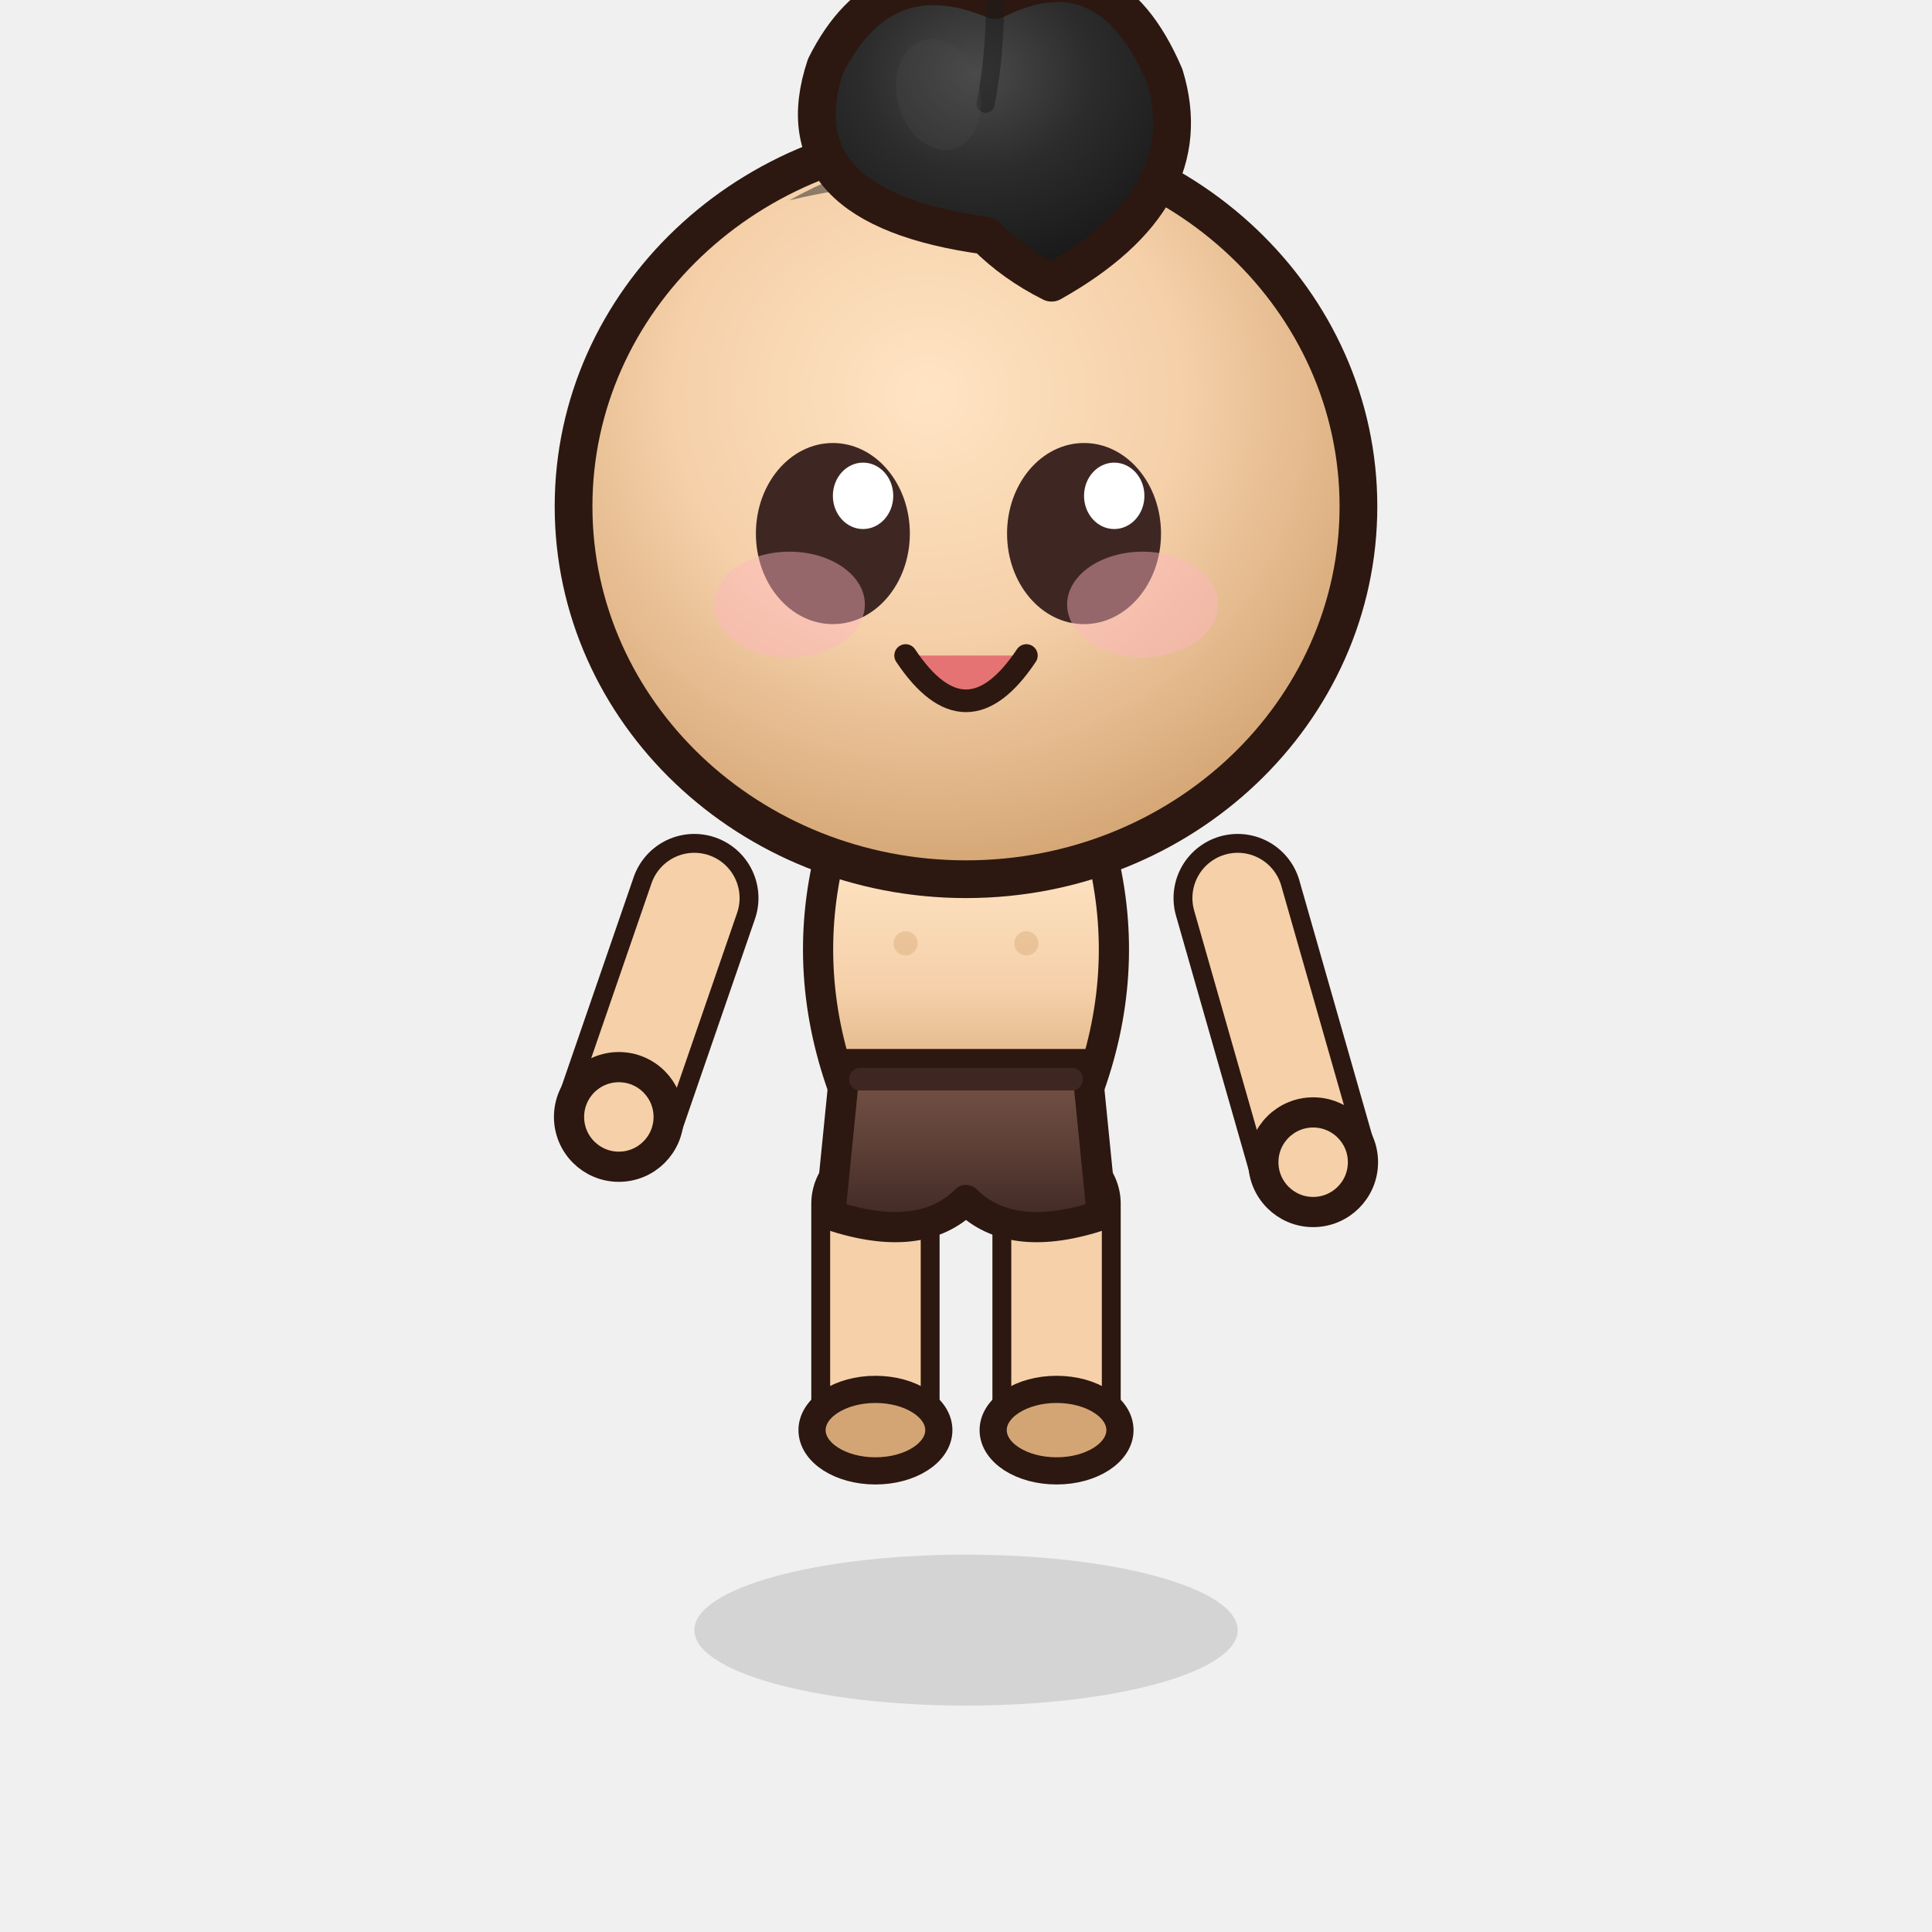
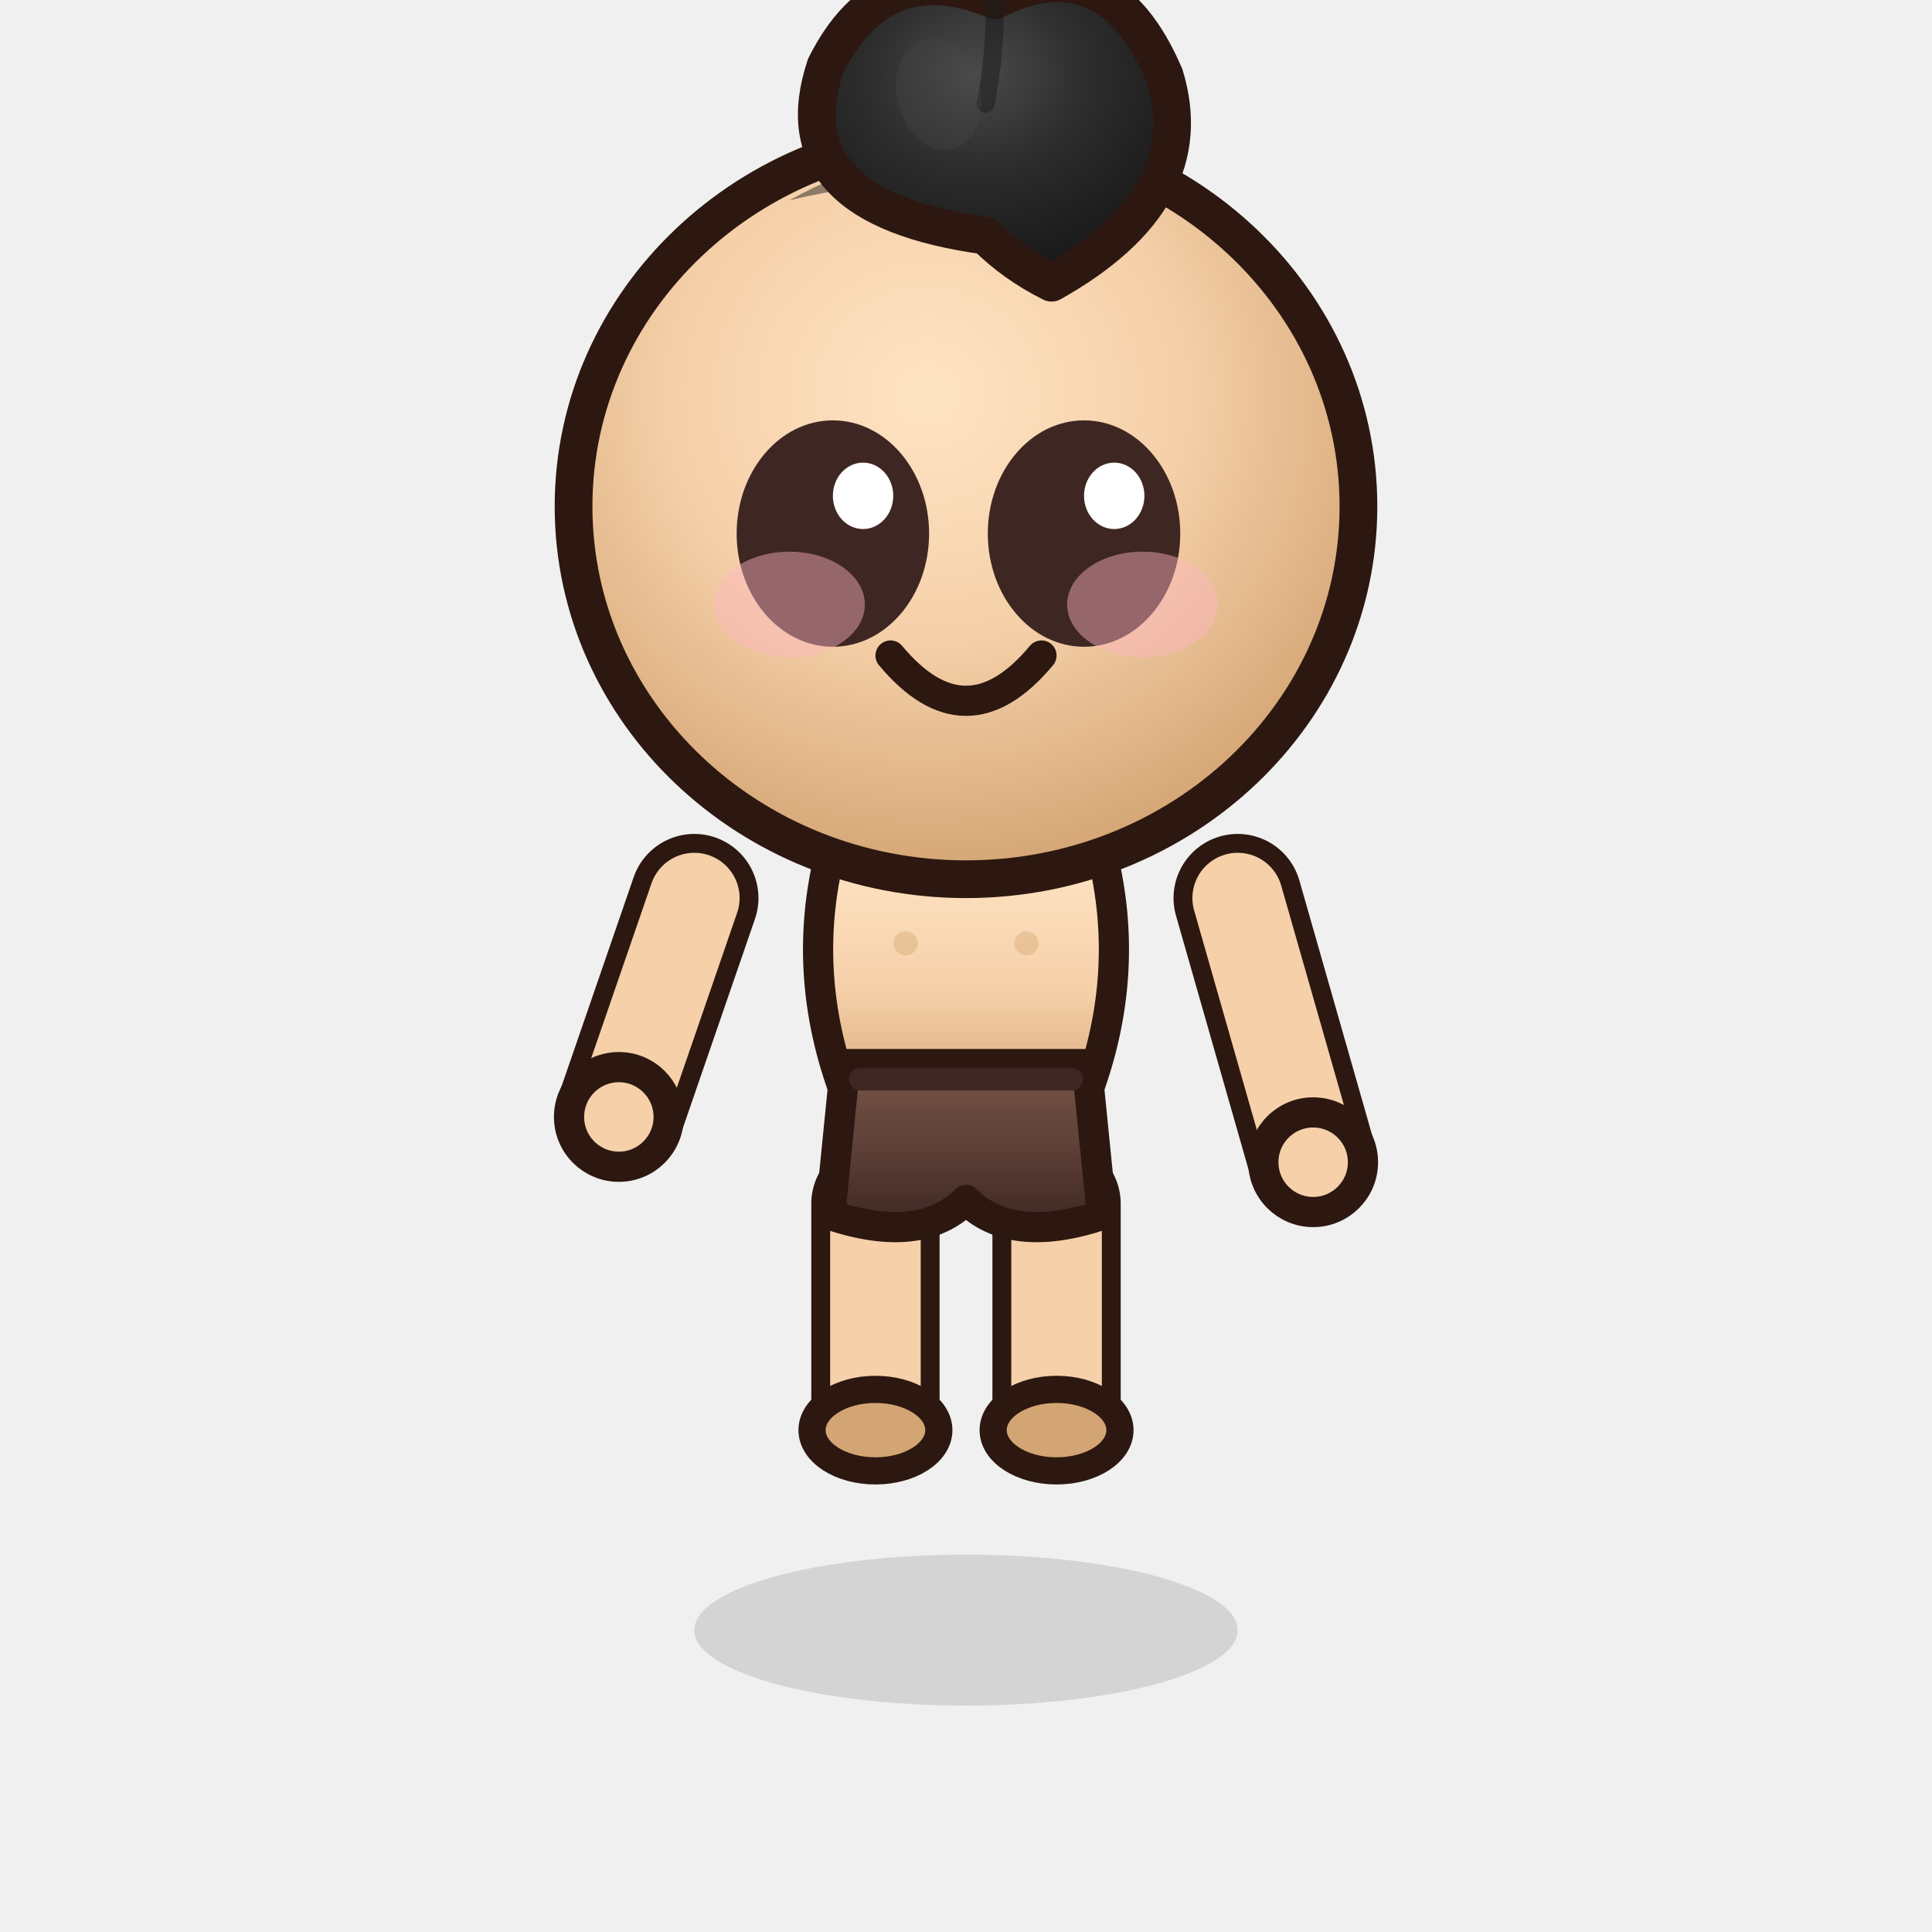
<svg xmlns="http://www.w3.org/2000/svg" viewBox="0 0 128 128" width="128" height="128" id="hero_f3">
  <defs>
    <filter id="blur">
      <feGaussianBlur stdDeviation="4" />
    </filter>
    <linearGradient id="bodyGrad" x1="0%" y1="0%" x2="0%" y2="100%">
      <stop offset="0%" stop-color="#FFE4C4" />
      <stop offset="50%" stop-color="#F5D0A9" />
      <stop offset="100%" stop-color="#D4A574" />
    </linearGradient>
    <linearGradient id="pantsGrad" x1="0%" y1="0%" x2="0%" y2="100%">
      <stop offset="0%" stop-color="#795548" />
      <stop offset="50%" stop-color="#5D4037" />
      <stop offset="100%" stop-color="#3E2723" />
    </linearGradient>
    <radialGradient id="headGrad" cx="45%" cy="35%" r="65%" fx="45%" fy="35%">
      <stop offset="0%" stop-color="#FFE4C4" />
      <stop offset="50%" stop-color="#F5D0A9" />
      <stop offset="100%" stop-color="#D4A574" />
    </radialGradient>
    <radialGradient id="headGradHair" cx="45%" cy="30%" r="65%" fx="45%" fy="30%">
      <stop offset="0%" stop-color="#4A4A4A" />
      <stop offset="50%" stop-color="#2C2C2C" />
      <stop offset="100%" stop-color="#1A1A1A" />
    </radialGradient>
  </defs>
  <ellipse cx="64" cy="108" rx="18" ry="5" fill="#000000" opacity="0.12" />
  <line x1="58" y1="79.75" x2="58" y2="93.75" stroke="#2C1810" stroke-width="8.5" stroke-linecap="round" />
  <line x1="58" y1="79.75" x2="58" y2="93.75" stroke="#F5D0A9" stroke-width="6" stroke-linecap="round" />
  <ellipse cx="58" cy="94.75" rx="4.2" ry="2.7" fill="#D4A574" stroke="#2C1810" stroke-width="1.8" />
  <line x1="70" y1="79.75" x2="70" y2="93.75" stroke="#2C1810" stroke-width="8.5" stroke-linecap="round" />
  <line x1="70" y1="79.75" x2="70" y2="93.75" stroke="#F5D0A9" stroke-width="6" stroke-linecap="round" />
  <ellipse cx="70" cy="94.75" rx="4.2" ry="2.7" fill="#D4A574" stroke="#2C1810" stroke-width="1.8" />
  <path d="M55 56.5       Q 53 64.5, 56 72.5       Q 64 76.5, 72 72.5       Q 75 64.5, 73 56.5 Z" fill="url(#bodyGrad)" stroke="#2C1810" stroke-width="2" stroke-linecap="round" stroke-linejoin="round" />
  <circle cx="60" cy="62.5" r="0.8" fill="#D4A574" opacity="0.4" />
  <circle cx="68" cy="62.5" r="0.8" fill="#D4A574" opacity="0.4" />
  <path d="M56 70.5       L55 80.5       Q 61 82.5, 64 79.5       Q 67 82.5, 73 80.5       L72 70.5 Z" fill="url(#pantsGrad)" stroke="#2C1810" stroke-width="2" stroke-linecap="round" stroke-linejoin="round" />
  <line x1="57" y1="71.5" x2="71" y2="71.5" stroke="#3E2723" stroke-width="1.5" stroke-linecap="round" />
  <line x1="46" y1="59.5" x2="41" y2="74" stroke="#2C1810" stroke-width="8.5" stroke-linecap="round" />
  <line x1="46" y1="59.5" x2="41" y2="74" stroke="#F5D0A9" stroke-width="6" stroke-linecap="round" />
  <circle cx="41" cy="74" r="3.3" fill="#F5D0A9" stroke="#2C1810" stroke-width="2" />
  <line x1="82" y1="59.5" x2="87" y2="77" stroke="#2C1810" stroke-width="8.5" stroke-linecap="round" />
  <line x1="82" y1="59.5" x2="87" y2="77" stroke="#F5D0A9" stroke-width="6" stroke-linecap="round" />
  <circle cx="87" cy="77" r="3.3" fill="#F5D0A9" stroke="#2C1810" stroke-width="2" />
  <ellipse cx="64" cy="33.55" rx="26" ry="24.7" fill="url(#headGrad)" stroke="#2C1810" stroke-width="2.5" stroke-linecap="round" stroke-linejoin="round" />
  <path d="M52.3 13.27       Q 58.8 9.63, 65.3 10.15       Q 71.8 10.67, 75.7 14.83       Q 71.8 12.23, 65.3 12.23       Q 58.8 11.71, 52.3 13.27 Z" fill="url(#headGradHair)" opacity="0.5" />
  <path d="       M65.3 15.61       Q 51.572 13.738,         54.692 4.378       Q 58.436 -3.11,         65.924 0.01       Q 73.412 -3.734,         77.156 5.002       Q 79.652 13.114,         69.668 18.73       Q 67.172 17.482,         65.3 15.61 Z" fill="url(#headGradHair)" stroke="#2C1810" stroke-width="2.5" stroke-linecap="round" stroke-linejoin="round" />
  <path d="M65.924 0.01       Q 65.924 3.754,         65.3 6.874" fill="none" stroke="#1A1A1A" stroke-width="1.2" stroke-linecap="round" opacity="0.5" />
  <ellipse cx="62.18" cy="6.25" rx="2.746" ry="3.744" fill="#4A4A4A" opacity="0.25" transform="rotate(-15 62.18 6.25)" />
-   <ellipse cx="55.18" cy="35.35" rx="5.1" ry="6" fill="#3E2723" />
+   <ellipse cx="55.18" cy="35.35" rx="6.375" ry="7.5" fill="#3E2723" />
  <ellipse cx="57.18" cy="32.85" rx="2" ry="2.2" fill="#FFFFFF" />
-   <ellipse cx="71.82" cy="35.35" rx="5.1" ry="6" fill="#3E2723" />
+   <ellipse cx="71.82" cy="35.35" rx="6.375" ry="7.5" fill="#3E2723" />
  <ellipse cx="73.82" cy="32.85" rx="2" ry="2.2" fill="#FFFFFF" />
-   <path d="M60 43.43 Q 64 49.43, 68 43.43" fill="#E57373" stroke="#2C1810" stroke-width="1.5" stroke-linecap="round" />
+   <path d="M59 43.43 Q 64 49.43, 69 43.43" fill="none" stroke="#2C1810" stroke-width="2" stroke-linecap="round" />
  <ellipse cx="52.3" cy="40.05" rx="5" ry="3.5" fill="#FFB6C1" opacity="0.45" />
  <ellipse cx="75.7" cy="40.05" rx="5" ry="3.5" fill="#FFB6C1" opacity="0.45" />
</svg>
